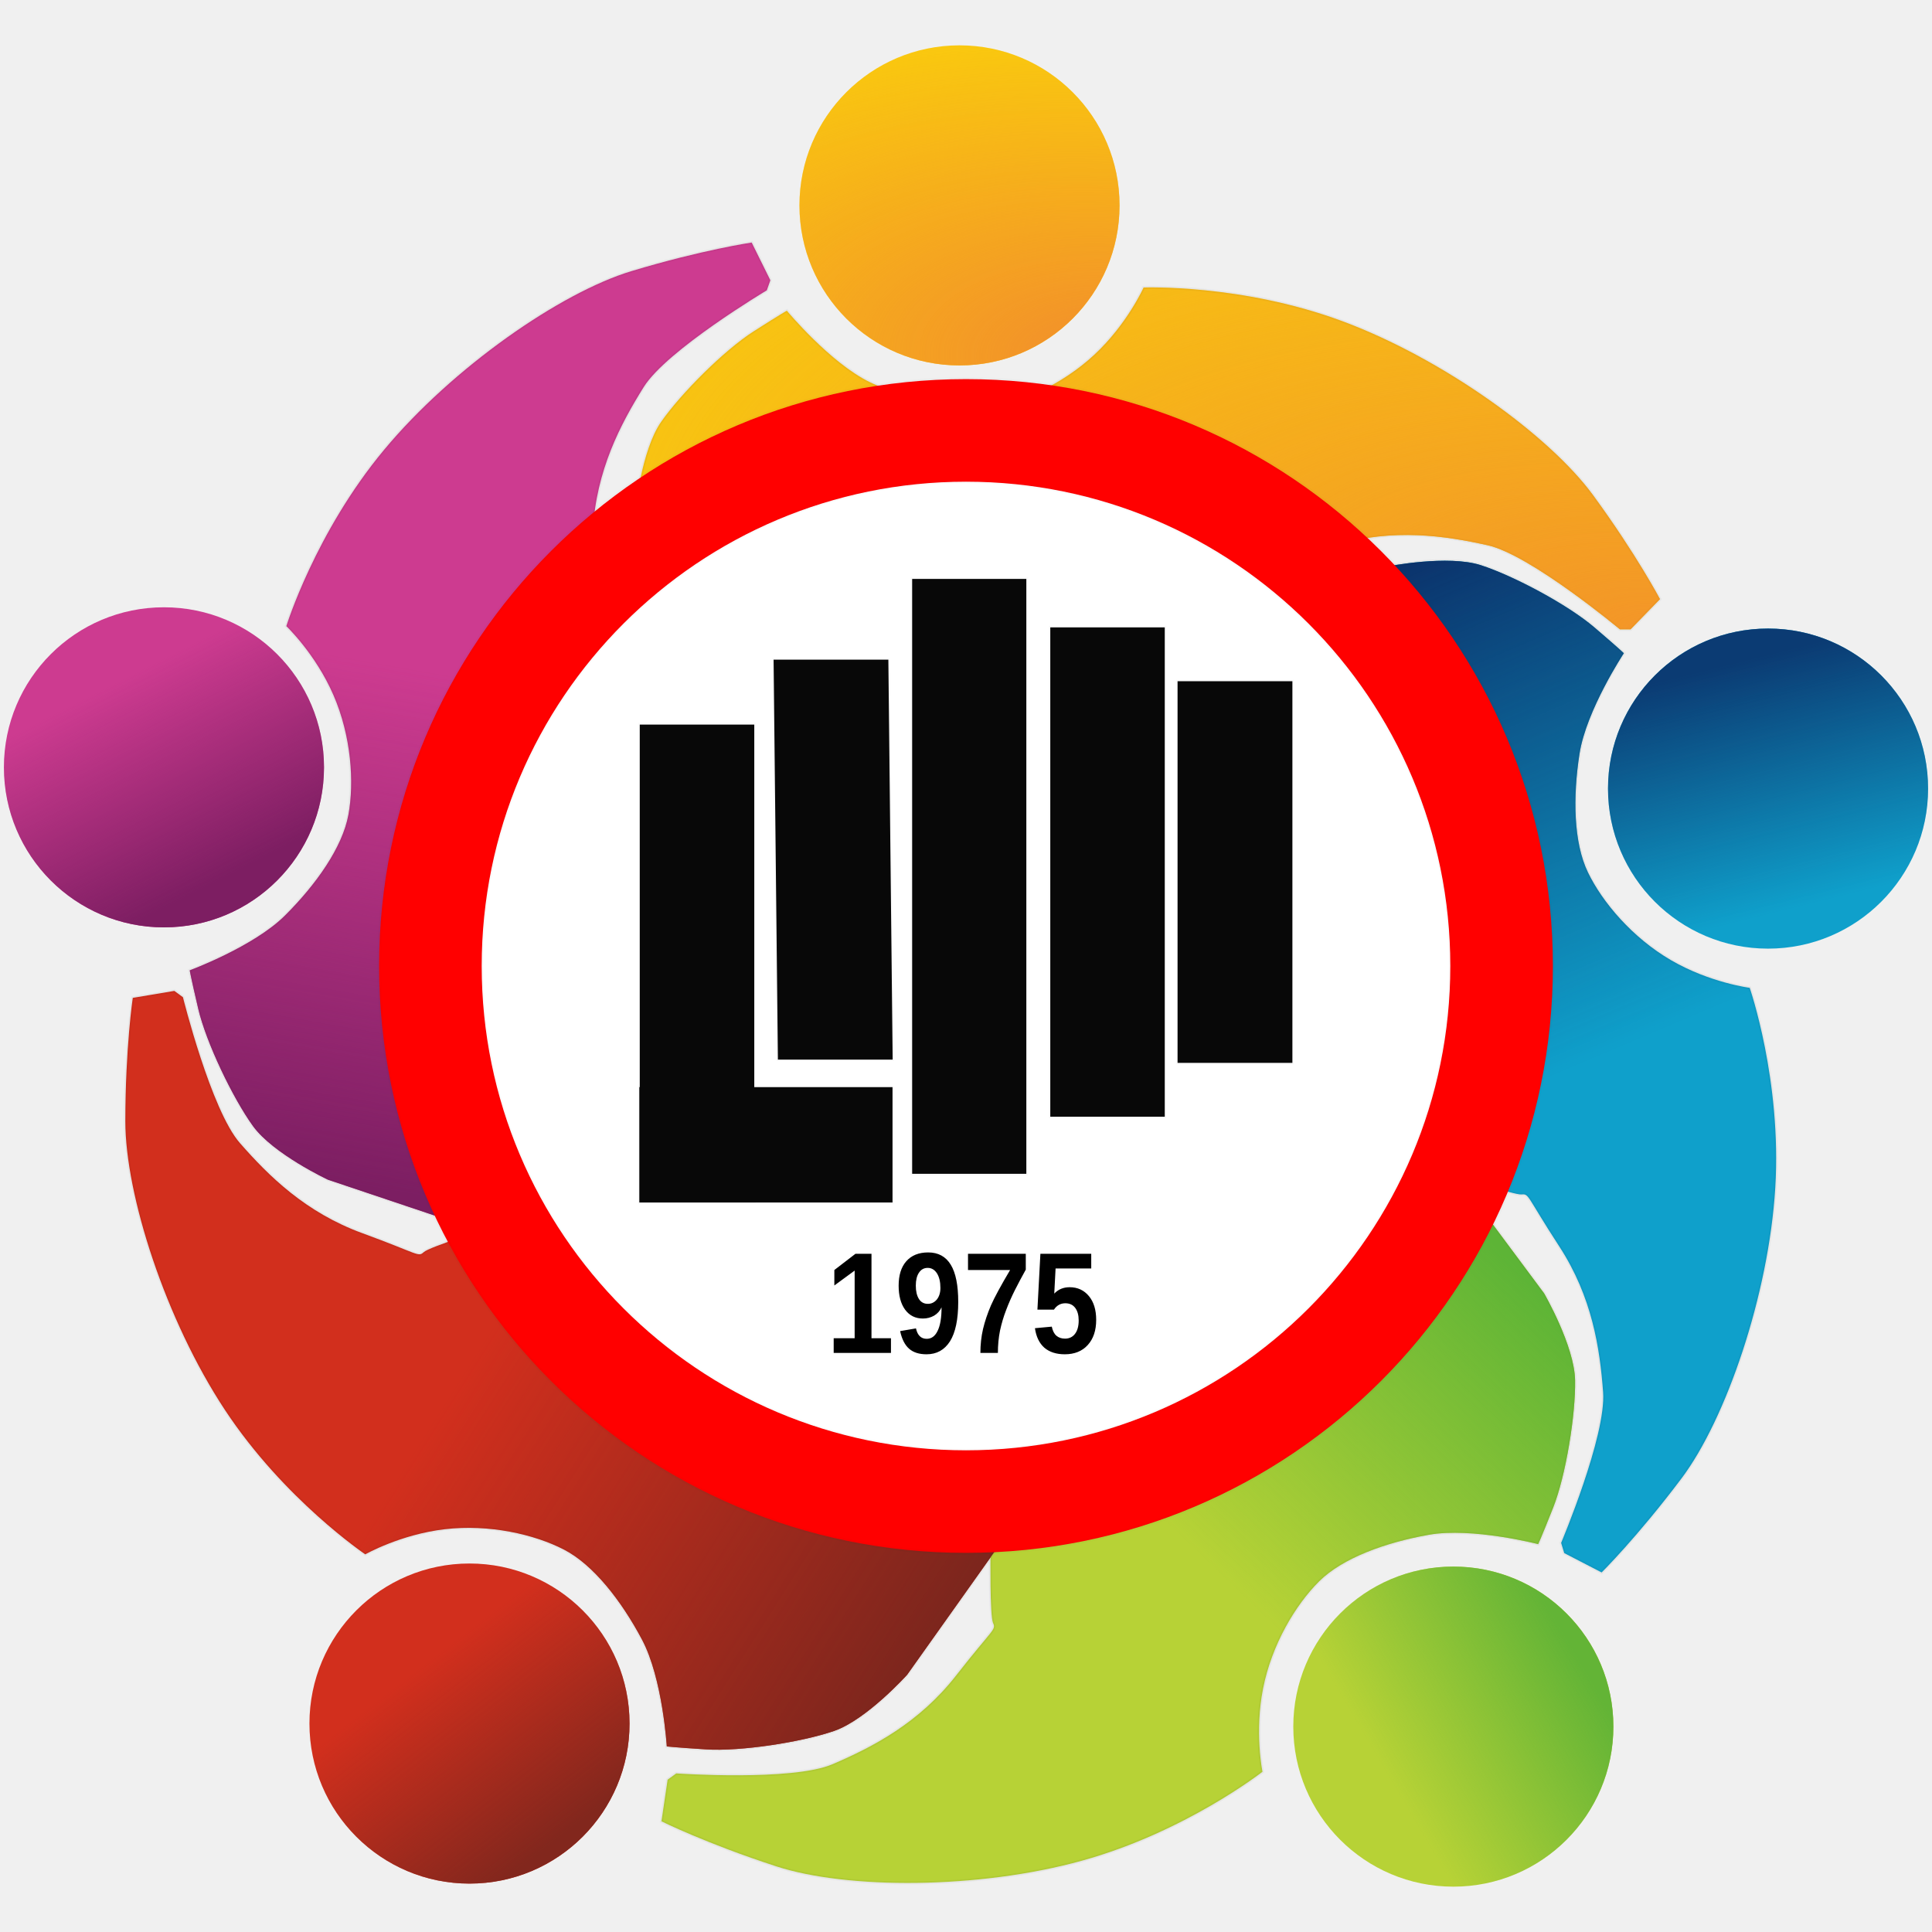
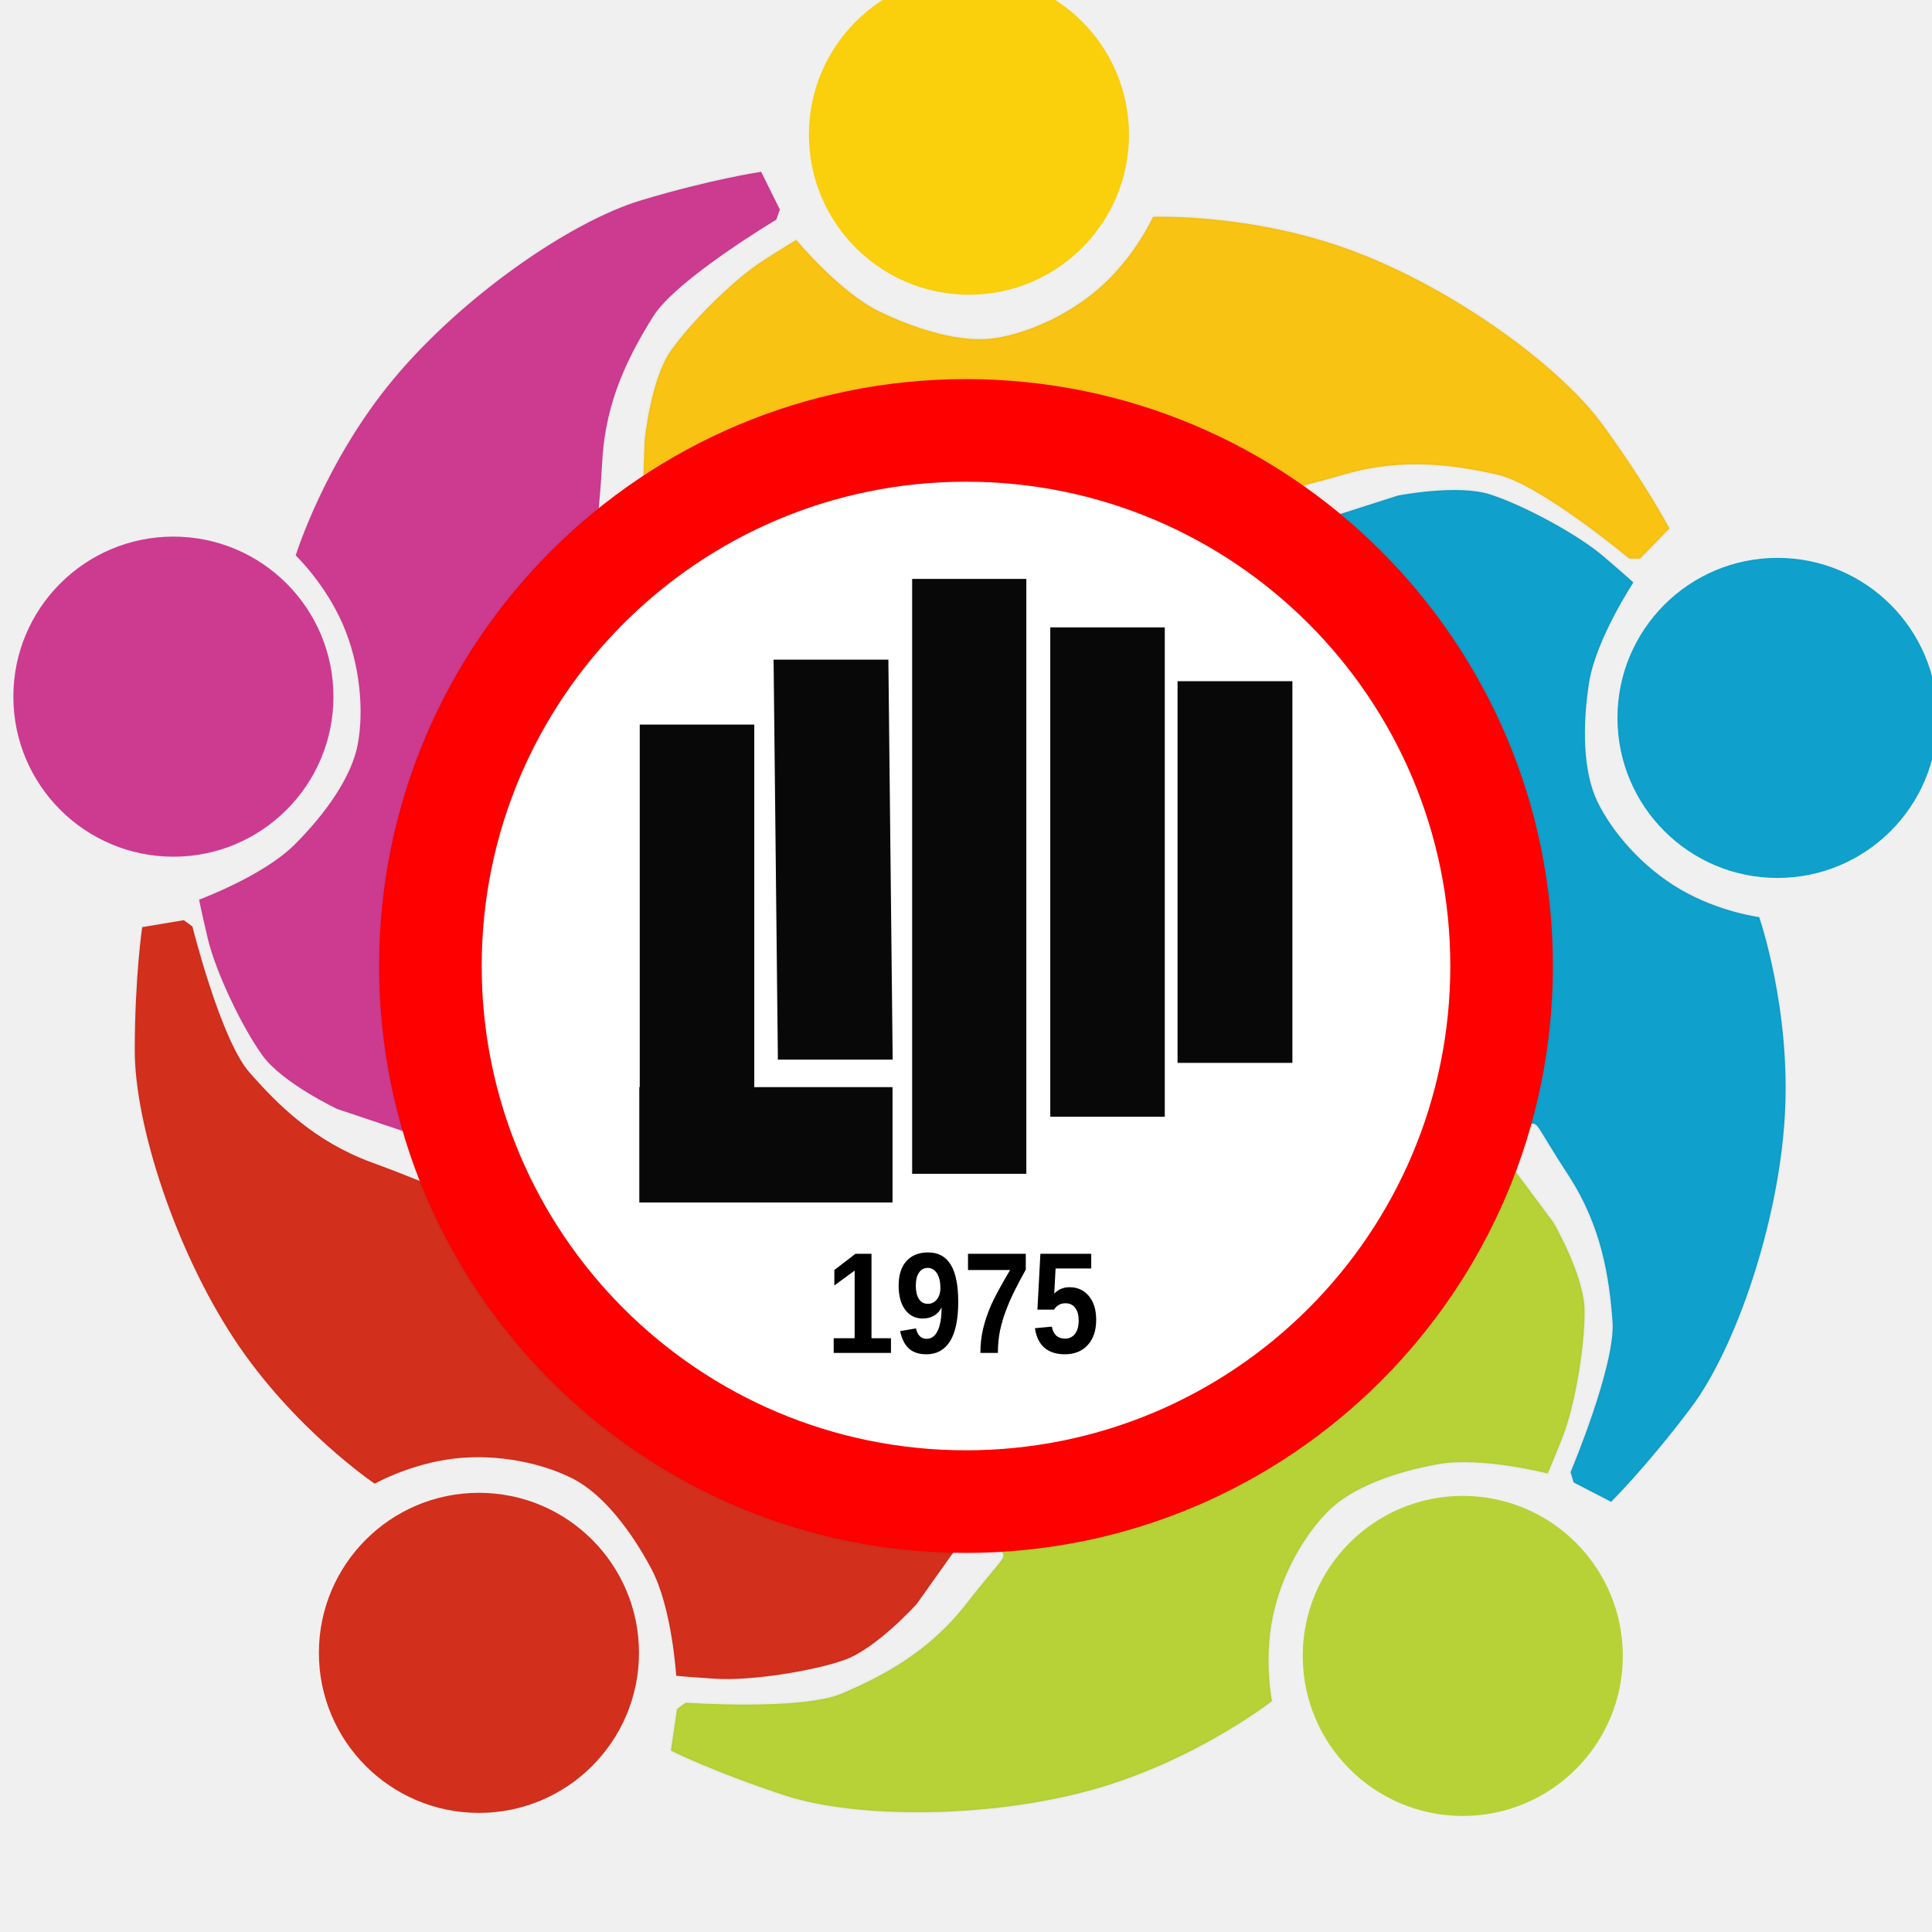
<svg xmlns="http://www.w3.org/2000/svg" xmlns:xlink="http://www.w3.org/1999/xlink" width="169mm" height="169mm" viewBox="0 0 169 169" version="1.1" id="svg8">
  <defs id="defs2">
    <linearGradient id="linearGradient1808">
      <stop style="stop-color:#0b3b73;stop-opacity:1;" offset="0" id="stop1804" />
      <stop style="stop-color:#0b3b73;stop-opacity:0;" offset="1" id="stop1806" />
    </linearGradient>
    <linearGradient id="linearGradient1800">
      <stop style="stop-color:#63b436;stop-opacity:1;" offset="0" id="stop1796" />
      <stop style="stop-color:#63b436;stop-opacity:0;" offset="1" id="stop1798" />
    </linearGradient>
    <linearGradient id="linearGradient1792">
      <stop style="stop-color:#82271d;stop-opacity:1;" offset="0" id="stop1788" />
      <stop style="stop-color:#82271d;stop-opacity:0;" offset="1" id="stop1790" />
    </linearGradient>
    <linearGradient id="linearGradient1685">
      <stop style="stop-color:#7d1e62;stop-opacity:1;" offset="0" id="stop1681" />
      <stop style="stop-color:#7d1e62;stop-opacity:0;" offset="1" id="stop1683" />
    </linearGradient>
    <linearGradient id="linearGradient1462">
      <stop style="stop-color:#0b326b;stop-opacity:1;" offset="0" id="stop1458" />
      <stop style="stop-color:#0b326b;stop-opacity:0;" offset="1" id="stop1460" />
    </linearGradient>
    <linearGradient id="linearGradient1434">
      <stop style="stop-color:#5db436;stop-opacity:1;" offset="0" id="stop1430" />
      <stop style="stop-color:#5db436;stop-opacity:0;" offset="1" id="stop1432" />
    </linearGradient>
    <linearGradient id="linearGradient1406">
      <stop style="stop-color:#7d261d;stop-opacity:1;" offset="0" id="stop1402" />
      <stop style="stop-color:#7d261d;stop-opacity:0;" offset="1" id="stop1404" />
    </linearGradient>
    <linearGradient id="linearGradient1378">
      <stop style="stop-color:#7c1e62;stop-opacity:1;" offset="0" id="stop1374" />
      <stop style="stop-color:#7c1e62;stop-opacity:0;" offset="1" id="stop1376" />
    </linearGradient>
    <linearGradient id="linearGradient1147">
      <stop style="stop-color:#f39528;stop-opacity:1;" offset="0" id="stop1143" />
      <stop style="stop-color:#f39528;stop-opacity:0;" offset="1" id="stop1145" />
    </linearGradient>
    <linearGradient id="linearGradient294">
      <stop style="stop-color:#f28c2c;stop-opacity:1;" offset="0" id="stop290" />
      <stop style="stop-color:#f28c2c;stop-opacity:0;" offset="1" id="stop292" />
    </linearGradient>
    <radialGradient xlink:href="#linearGradient294" id="radialGradient296" cx="111.677" cy="97.317" fx="111.677" fy="97.317" r="14" gradientUnits="userSpaceOnUse" gradientTransform="matrix(0.1835222,-2.226775,4.327301,0.3566527,-343.3046,244.552)" />
    <radialGradient xlink:href="#linearGradient1147" id="radialGradient1149" cx="162.762" cy="139.686" fx="162.762" fy="139.686" r="45.092" gradientTransform="matrix(0.1066963,-0.887668,1.987839,0.2389477,-149.6488,165.2156)" gradientUnits="userSpaceOnUse" />
    <linearGradient xlink:href="#linearGradient1378" id="linearGradient1380" x1="49.624" y1="165.976" x2="57.463" y2="121.34" gradientUnits="userSpaceOnUse" gradientTransform="translate(-20.75041,-64.10298)" />
    <linearGradient xlink:href="#linearGradient1406" id="linearGradient1408" x1="100.293" y1="209.276" x2="60.67" y2="184.149" gradientUnits="userSpaceOnUse" gradientTransform="translate(-20.75041,-64.10298)" />
    <linearGradient xlink:href="#linearGradient1434" id="linearGradient1436" x1="156.008" y1="175.916" x2="130.16" y2="202.858" gradientUnits="userSpaceOnUse" gradientTransform="translate(-20.75041,-64.10298)" />
    <linearGradient xlink:href="#linearGradient1462" id="linearGradient1464" x1="142.399" y1="112.315" x2="160.629" y2="155.284" gradientUnits="userSpaceOnUse" gradientTransform="translate(-20.75041,-64.10298)" />
    <linearGradient xlink:href="#linearGradient1685" id="linearGradient1687" x1="39.021" y1="140.316" x2="30.201" y2="122.944" gradientUnits="userSpaceOnUse" gradientTransform="translate(-20.75041,-64.10298)" />
    <linearGradient xlink:href="#linearGradient1792" id="linearGradient1794" x1="70.025" y1="223.437" x2="58.265" y2="208.203" gradientUnits="userSpaceOnUse" gradientTransform="translate(-20.75041,-64.10298)" />
    <linearGradient xlink:href="#linearGradient1800" id="linearGradient1802" x1="159.025" y1="207.936" x2="142.187" y2="217.825" gradientUnits="userSpaceOnUse" gradientTransform="translate(-20.75041,-64.10298)" />
    <linearGradient xlink:href="#linearGradient1808" id="linearGradient1810" x1="172.656" y1="120.806" x2="178.002" y2="142.187" gradientUnits="userSpaceOnUse" gradientTransform="translate(-20.75041,-64.10298)" />
  </defs>
  <g id="layer1">
    <circle style="fill:#fc8721;fill-opacity:0;stroke-width:0.265" id="path40" cx="84.327" cy="17.351" ry="14.363" rx="14.647" />
-     <g id="g122" transform="translate(-0.1874139,1.320782)">
+     <g id="g122" transform="translate(0.6390132,-4.862658)">
      <circle style="fill:#facf0c;fill-opacity:1;stroke-width:0.265" id="path268" cx="84.119" cy="16.646" r="14" />
      <path style="fill:#f8c312;fill-opacity:1;stroke:#000000;stroke-width:0.265px;stroke-linecap:butt;stroke-linejoin:miter;stroke-opacity:0.02" d="m 55.506,50.14 0.249,-6.801 c 0,0 0.53,-5.271 2.255,-7.751 1.725,-2.48 5.528,-6.284 8.079,-7.914 2.551,-1.63 2.929,-1.819 2.929,-1.819 0,0 3.803,4.583 7.276,6.26 3.473,1.677 7.3,2.764 10.158,2.315 2.858,-0.449 6.587,-2.049 9.46,-4.722 2.873,-2.673 4.31,-5.88 4.31,-5.88 0,0 8.553,-0.334 17.373,2.94 8.82,3.274 18.141,10.023 21.95,15.234 3.809,5.212 5.847,9.087 5.847,9.087 l -2.572,2.639 h -0.935 c 0,0 -7.818,-6.515 -11.559,-7.35 -3.742,-0.835 -8.219,-1.503 -13.297,-0.033 -5.078,1.47 -5.178,1.169 -5.312,1.837 -0.134,0.668 -0.245,0.728 -0.245,0.728 z" id="path298" />
      <path style="fill:#cd3b90;fill-opacity:1;stroke:#000000;stroke-width:0.265px;stroke-linecap:butt;stroke-linejoin:miter;stroke-opacity:0.02" d="m 42.767,106.539 -13.892,-4.666 c 0,0 -4.796,-2.25 -6.563,-4.7 -1.767,-2.45 -4.093,-7.3 -4.783,-10.248 -0.691,-2.948 -0.744,-3.367 -0.744,-3.367 0,0 5.586,-2.066 8.32,-4.785 2.735,-2.719 5.03,-5.968 5.556,-8.814 0.525,-2.845 0.253,-6.893 -1.314,-10.491 -1.567,-3.597 -4.116,-6.017 -4.116,-6.017 0,0 2.524,-8.179 8.54,-15.412 6.016,-7.233 15.476,-13.785 21.657,-15.648 6.18,-1.863 10.513,-2.499 10.513,-2.499 l 1.636,3.303 -0.311,0.882 c 0,0 -8.74,5.212 -10.77,8.464 -2.03,3.252 -4.146,7.254 -4.445,12.532 -0.299,5.278 -0.616,5.273 -0.03,5.621 0.586,0.348 3.582,4.772 3.582,4.772 z" id="path298-8" />
      <path style="fill:#d22f1d;fill-opacity:1;stroke:#000000;stroke-width:0.265px;stroke-linecap:butt;stroke-linejoin:miter;stroke-opacity:0.02" d="m 88.03,133.226 -8.487,11.947 c 0,0 -3.542,3.939 -6.398,4.922 -2.857,0.983 -8.172,1.805 -11.194,1.612 -3.022,-0.192 -3.438,-0.263 -3.438,-0.263 0,0 -0.361,-5.945 -2.172,-9.349 -1.811,-3.405 -4.257,-6.542 -6.828,-7.869 -2.572,-1.326 -6.525,-2.237 -10.422,-1.778 -3.897,0.459 -6.951,2.198 -6.951,2.198 0,0 -7.098,-4.783 -12.28,-12.635 -5.182,-7.852 -8.716,-18.804 -8.71,-25.259 0.006,-6.455 0.651,-10.786 0.651,-10.786 l 3.635,-0.61 0.755,0.553 c 0,0 2.459,9.875 4.985,12.759 2.526,2.884 5.743,6.068 10.709,7.882 4.966,1.814 4.869,2.116 5.371,1.655 0.503,-0.46 5.605,-2.048 5.605,-2.048 z" id="path298-8-4" />
      <path style="fill:#b7d236;fill-opacity:1;stroke:#000000;stroke-width:0.265px;stroke-linecap:butt;stroke-linejoin:miter;stroke-opacity:0.02" d="m 126.51,100.056 8.748,11.758 c 0,0 2.655,4.584 2.709,7.604 0.054,3.021 -0.804,8.331 -1.918,11.146 -1.114,2.815 -1.31,3.19 -1.31,3.19 0,0 -5.766,-1.489 -9.564,-0.817 -3.797,0.673 -7.536,2.032 -9.591,4.069 -2.055,2.037 -4.141,5.517 -4.906,9.366 -0.765,3.849 -0.053,7.29 -0.053,7.29 0,0 -6.739,5.277 -15.806,7.785 -9.067,2.508 -20.575,2.493 -26.714,0.496 -6.139,-1.996 -10.059,-3.945 -10.059,-3.945 l 0.54,-3.646 0.758,-0.548 c 0,0 10.152,0.706 13.674,-0.807 3.523,-1.513 7.543,-3.592 10.8,-7.756 3.257,-4.164 3.514,-3.979 3.231,-4.599 -0.283,-0.62 -0.22,-5.963 -0.22,-5.963 z" id="path298-8-4-9" />
      <path style="fill:#0fa0cb;fill-opacity:1;stroke:#000000;stroke-width:0.265px;stroke-linecap:butt;stroke-linejoin:miter;stroke-opacity:0.02" d="m 107.689,52.673 13.959,-4.461 c 0,0 5.197,-1.024 8.072,-0.096 2.875,0.929 7.619,3.462 9.921,5.43 2.301,1.967 2.592,2.274 2.592,2.274 0,0 -3.279,4.971 -3.875,8.782 -0.595,3.81 -0.523,7.788 0.738,10.392 1.26,2.604 3.876,5.706 7.268,7.678 3.393,1.972 6.879,2.415 6.879,2.415 0,0 2.806,8.086 2.237,17.477 -0.569,9.391 -4.316,20.271 -8.196,25.43 -3.88,5.159 -6.995,8.236 -6.995,8.236 l -3.273,-1.694 -0.272,-0.895 c 0,0 3.961,-9.374 3.672,-13.197 -0.288,-3.823 -0.95,-8.301 -3.833,-12.732 -2.883,-4.432 -2.624,-4.615 -3.302,-4.548 -0.678,0.068 -5.712,-1.726 -5.712,-1.726 z" id="path298-8-4-9-4" />
      <circle style="fill:#cd3b90;fill-opacity:1;stroke-width:0.265" id="path268-7" cx="14.529" cy="65.801" r="14" />
      <circle style="fill:#d22f1d;fill-opacity:1;stroke-width:0.265" id="path268-0" cx="41.256" cy="149.445" r="14" />
      <circle style="fill:#b7d236;fill-opacity:1;stroke-width:0.265" id="path268-1" cx="127.317" cy="149.713" r="14" />
      <circle style="fill:#0fa0cb;fill-opacity:1;stroke-width:0.265" id="path268-00" cx="154.846" cy="67.661" r="14" />
    </g>
-     <g id="g99" transform="translate(-0.1875779,1.320495)">
+     <g id="g99" transform="translate(-189.2452,100.9075)">
      <circle style="fill:url(#linearGradient1687);fill-opacity:1;stroke-width:0.265" id="path268-7-4" cx="14.53" cy="65.801" r="14" />
      <g id="g110">
        <path style="fill:url(#radialGradient1149);fill-opacity:1;stroke:#000000;stroke-width:0.265px;stroke-linecap:butt;stroke-linejoin:miter;stroke-opacity:0.02" d="m 55.506,50.141 0.249,-6.801 c 0,0 0.53,-5.271 2.255,-7.751 1.725,-2.48 5.528,-6.284 8.079,-7.914 2.551,-1.63 2.929,-1.819 2.929,-1.819 0,0 3.803,4.583 7.276,6.26 3.473,1.677 7.3,2.764 10.158,2.315 2.858,-0.449 6.587,-2.049 9.46,-4.722 2.873,-2.673 4.31,-5.88 4.31,-5.88 0,0 8.553,-0.334 17.373,2.94 8.82,3.274 18.141,10.023 21.95,15.234 3.809,5.212 5.847,9.087 5.847,9.087 l -2.572,2.639 h -0.935 c 0,0 -7.818,-6.515 -11.559,-7.35 -3.742,-0.835 -8.219,-1.503 -13.297,-0.033 -5.078,1.47 -5.178,1.169 -5.312,1.837 -0.134,0.668 -0.245,0.728 -0.245,0.728 z" id="path298-4" />
        <circle style="fill:url(#radialGradient296);fill-opacity:1;stroke-width:0.265" id="path268-8" cx="84.12" cy="16.646" r="14" />
        <path style="fill:url(#linearGradient1380);fill-opacity:1;stroke:#000000;stroke-width:0.265px;stroke-linecap:butt;stroke-linejoin:miter;stroke-opacity:0.02" d="M 42.766,106.539 28.874,101.873 c 0,0 -4.796,-2.25 -6.563,-4.7 -1.767,-2.45 -4.093,-7.3 -4.783,-10.248 -0.691,-2.948 -0.744,-3.367 -0.744,-3.367 0,0 5.586,-2.066 8.32,-4.785 2.735,-2.719 5.03,-5.968 5.556,-8.814 0.525,-2.845 0.253,-6.893 -1.314,-10.491 -1.567,-3.597 -4.116,-6.017 -4.116,-6.017 0,0 2.524,-8.179 8.54,-15.412 6.016,-7.233 15.476,-13.785 21.657,-15.648 6.18,-1.863 10.513,-2.499 10.513,-2.499 l 1.636,3.303 -0.311,0.882 c 0,0 -8.74,5.212 -10.77,8.464 -2.03,3.252 -4.146,7.254 -4.445,12.532 -0.299,5.278 -0.616,5.273 -0.03,5.621 0.586,0.348 3.582,4.772 3.582,4.772 z" id="path298-8-6" />
        <path style="fill:url(#linearGradient1408);fill-opacity:1;stroke:#000000;stroke-width:0.265px;stroke-linecap:butt;stroke-linejoin:miter;stroke-opacity:0.02" d="m 88.03,133.226 -8.487,11.947 c 0,0 -3.542,3.939 -6.398,4.922 -2.857,0.983 -8.172,1.805 -11.194,1.612 -3.022,-0.192 -3.438,-0.263 -3.438,-0.263 0,0 -0.361,-5.945 -2.172,-9.349 -1.811,-3.405 -4.257,-6.542 -6.828,-7.869 -2.572,-1.326 -6.525,-2.237 -10.422,-1.778 -3.897,0.459 -6.951,2.198 -6.951,2.198 0,0 -7.098,-4.783 -12.28,-12.635 -5.182,-7.852 -8.716,-18.804 -8.71,-25.259 0.006,-6.455 0.651,-10.786 0.651,-10.786 l 3.635,-0.61 0.755,0.553 c 0,0 2.459,9.875 4.985,12.759 2.526,2.884 5.743,6.068 10.709,7.882 4.966,1.814 4.869,2.116 5.371,1.655 0.503,-0.46 5.605,-2.048 5.605,-2.048 z" id="path298-8-4-1" />
        <path style="fill:url(#linearGradient1436);fill-opacity:1;stroke:#000000;stroke-width:0.265px;stroke-linecap:butt;stroke-linejoin:miter;stroke-opacity:0.02" d="m 126.51,100.056 8.748,11.758 c 0,0 2.655,4.584 2.709,7.604 0.054,3.021 -0.804,8.331 -1.918,11.146 -1.114,2.815 -1.31,3.19 -1.31,3.19 0,0 -5.766,-1.489 -9.564,-0.817 -3.797,0.673 -7.536,2.032 -9.591,4.069 -2.055,2.037 -4.141,5.517 -4.906,9.366 -0.765,3.849 -0.053,7.29 -0.053,7.29 0,0 -6.739,5.277 -15.806,7.785 -9.067,2.508 -20.575,2.493 -26.714,0.496 -6.139,-1.996 -10.059,-3.945 -10.059,-3.945 l 0.54,-3.646 0.758,-0.548 c 0,0 10.152,0.706 13.674,-0.807 3.523,-1.513 7.543,-3.592 10.8,-7.756 3.257,-4.164 3.514,-3.979 3.231,-4.599 -0.283,-0.62 -0.22,-5.963 -0.22,-5.963 z" id="path298-8-4-9-9" />
        <path style="fill:url(#linearGradient1464);fill-opacity:1;stroke:#000000;stroke-width:0.265px;stroke-linecap:butt;stroke-linejoin:miter;stroke-opacity:0.02" d="m 107.689,52.673 13.959,-4.461 c 0,0 5.197,-1.024 8.072,-0.096 2.875,0.929 7.619,3.462 9.921,5.43 2.301,1.967 2.592,2.274 2.592,2.274 0,0 -3.279,4.971 -3.875,8.782 -0.595,3.81 -0.523,7.788 0.738,10.392 1.26,2.604 3.876,5.706 7.268,7.678 3.393,1.972 6.879,2.415 6.879,2.415 0,0 2.806,8.086 2.237,17.477 -0.569,9.391 -4.316,20.271 -8.196,25.43 -3.88,5.159 -6.995,8.236 -6.995,8.236 l -3.273,-1.694 -0.272,-0.895 c 0,0 3.961,-9.374 3.672,-13.197 -0.288,-3.823 -0.95,-8.301 -3.833,-12.732 -2.883,-4.432 -2.624,-4.615 -3.302,-4.548 -0.678,0.068 -5.712,-1.726 -5.712,-1.726 z" id="path298-8-4-9-4-0" />
        <circle style="fill:url(#linearGradient1794);fill-opacity:1;stroke-width:0.265" id="path268-0-5" cx="41.257" cy="149.445" r="14" />
        <circle style="fill:url(#linearGradient1802);fill-opacity:1;stroke-width:0.265" id="path268-1-0" cx="127.317" cy="149.713" r="14" />
        <circle style="fill:url(#linearGradient1810);fill-opacity:1;stroke-width:0.265" id="path268-00-1" cx="154.846" cy="67.661" r="14" />
      </g>
    </g>
    <circle style="fill:#ff0000;fill-opacity:1;stroke:#000000;stroke-width:0.326;stroke-opacity:0.02" id="path1552-6" cx="84.5" cy="84.5" r="51.337" />
    <circle style="fill:#ffffff;fill-opacity:1;stroke:#000000;stroke-width:0.269;stroke-opacity:0.02" id="path1552" cx="84.5" cy="84.5" r="42.365" />
    <g id="g87" transform="translate(-0.2994389,-9.435679)">
      <rect style="fill:#080808;fill-opacity:1;stroke:#000000;stroke-width:0.265;stroke-opacity:0.02" id="rect1470" width="10.016" height="41.766" x="56.262" y="72.819" />
      <rect style="fill:#080808;fill-opacity:1;stroke:#000000;stroke-width:0.242;stroke-opacity:0.02" id="rect1470-6" width="10.038" height="34.987" x="67.247" y="67.142" transform="matrix(1,0,0.01075836,0.9999421,0,0)" />
      <rect style="fill:#080808;fill-opacity:1;stroke:#000000;stroke-width:0.295;stroke-opacity:0.02" id="rect1470-9" width="9.986" height="52.036" x="80.09" y="60.077" />
      <rect style="fill:#080808;fill-opacity:1;stroke:#000000;stroke-width:0.268;stroke-opacity:0.02" id="rect1470-3" width="10.013" height="42.803" x="92.172" y="64.316" />
      <rect style="fill:#080808;fill-opacity:1;stroke:#000000;stroke-width:0.237;stroke-opacity:0.02" id="rect1470-2" width="10.044" height="33.384" x="103.306" y="69.025" />
      <rect style="fill:#080808;fill-opacity:1;stroke:#000000;stroke-width:0.193;stroke-opacity:0.02" id="rect1470-23" width="10.088" height="22.144" x="-114.621" y="56.227" transform="rotate(-90)" />
      <text xml:space="preserve" style="font-style:normal;font-variant:normal;font-weight:bold;font-stretch:normal;font-size:11.644px;line-height:1.25;font-family:Arial;-inkscape-font-specification:'Arial Bold';fill:#000000;fill-opacity:1;stroke:none;stroke-width:0.291" x="78.502" y="118.085" id="text1814" transform="scale(0.9241159,1.082115)">
        <tspan id="tspan1812" x="78.502" y="118.085" style="font-style:normal;font-variant:normal;font-weight:bold;font-stretch:normal;font-family:Arial;-inkscape-font-specification:'Arial Bold';stroke-width:0.291">1975</tspan>
      </text>
    </g>
  </g>
</svg>
